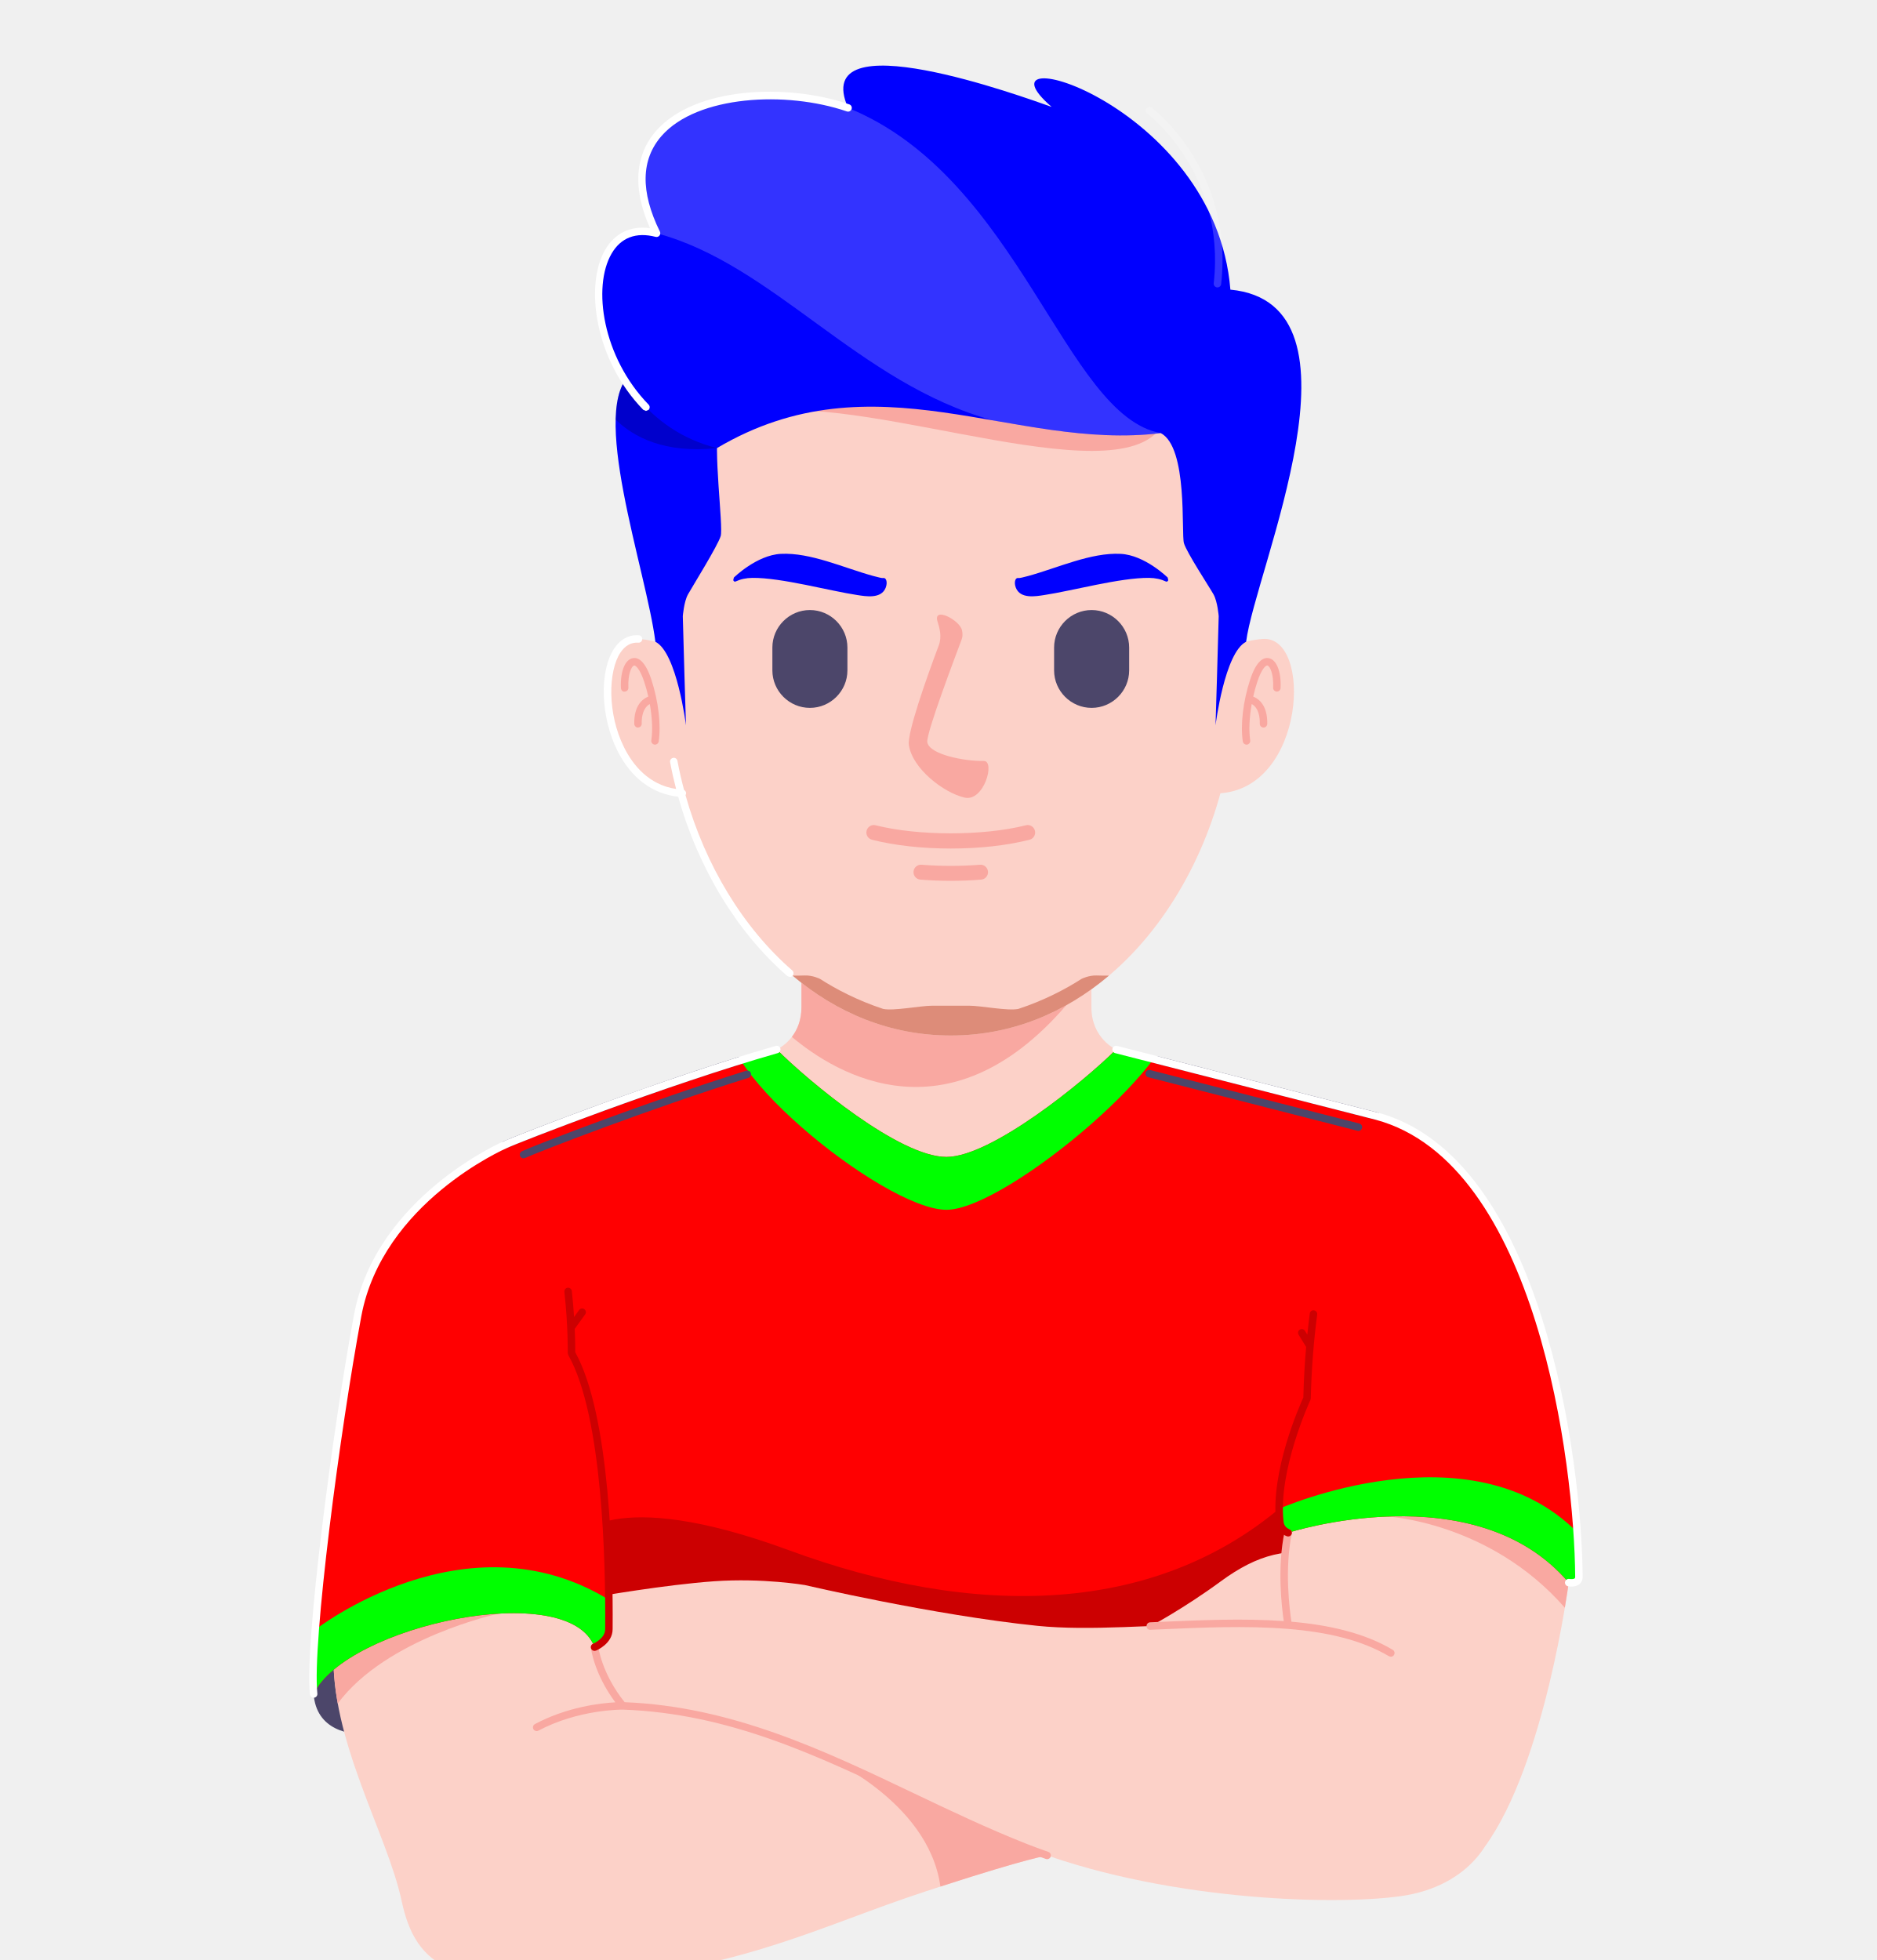
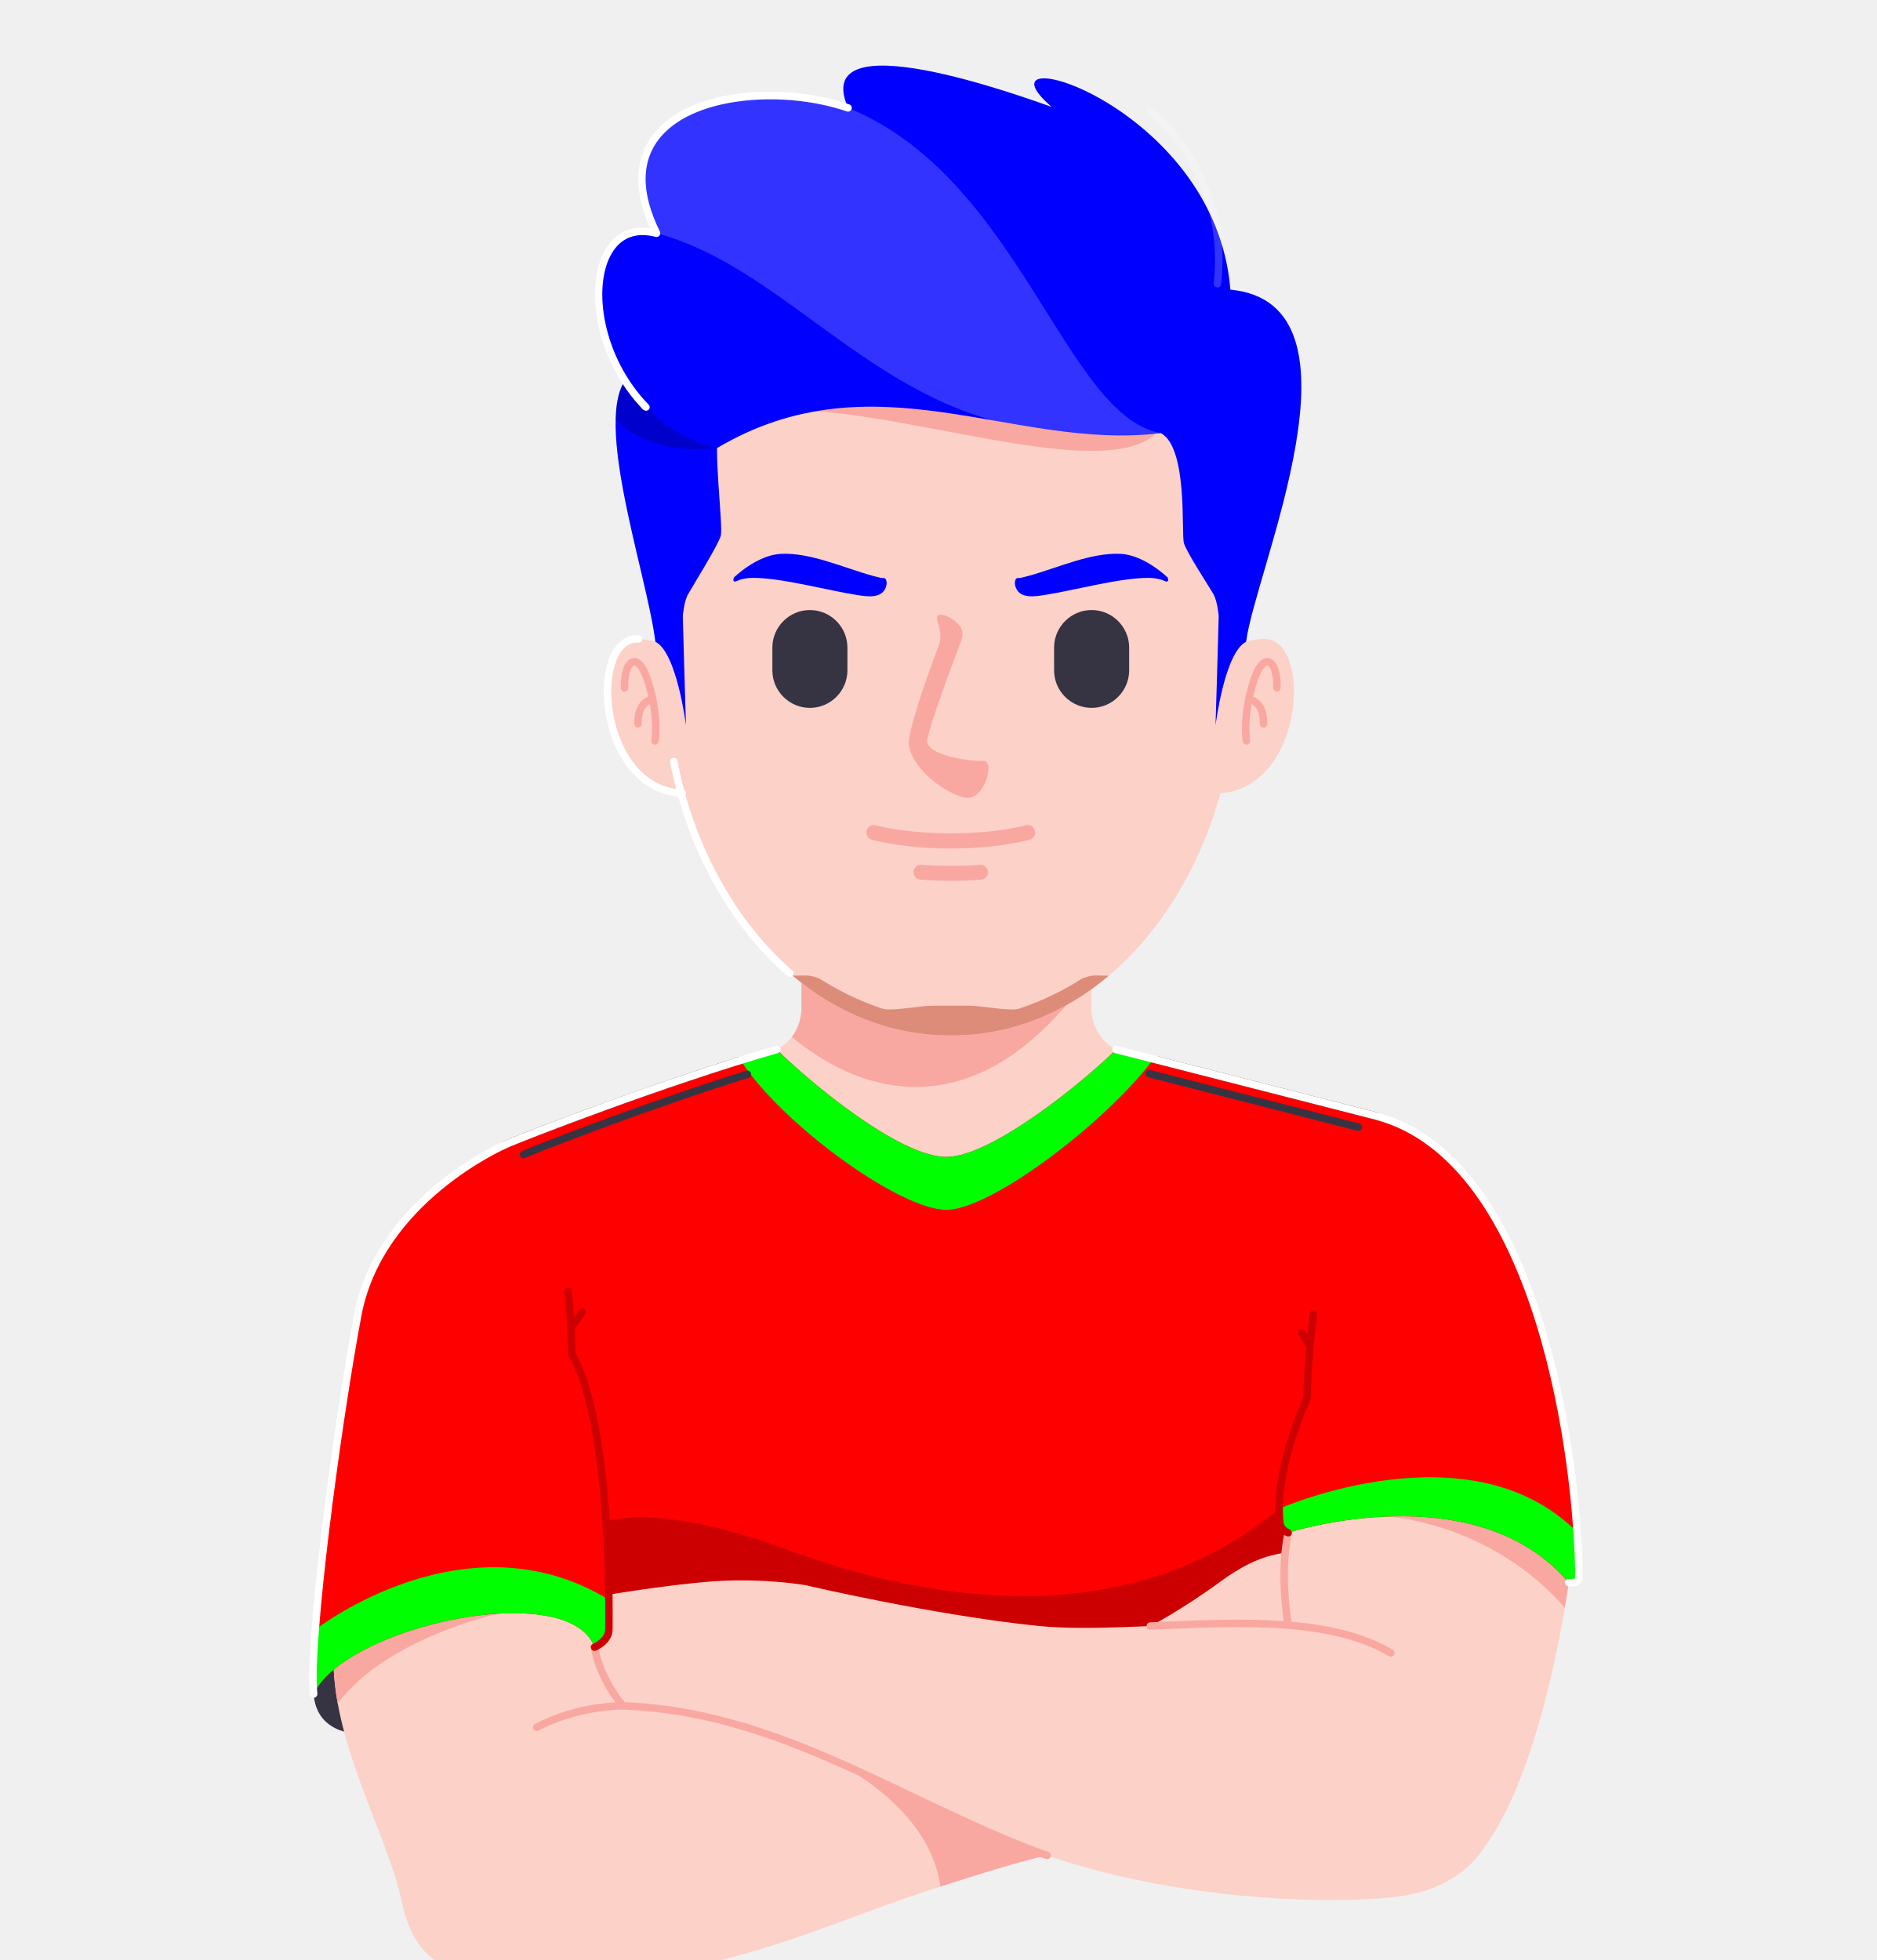
<svg xmlns="http://www.w3.org/2000/svg" width="224" height="234" viewBox="0 0 224 234" fill="none">
  <g clip-path="url(#clip0_1_1358)">
-     <path fill-rule="evenodd" clip-rule="evenodd" d="M44.534 206.995C41.66 207.297 37.743 206.5 37.444 202.241C37.143 197.984 41.522 197.733 41.606 197.865C41.689 197.997 44.716 203.409 44.716 203.523L44.534 206.995Z" fill="#4C466A" />
+     <path fill-rule="evenodd" clip-rule="evenodd" d="M44.534 206.995C41.66 207.297 37.743 206.5 37.444 202.241C37.143 197.984 41.522 197.733 41.606 197.865C41.689 197.997 44.716 203.409 44.716 203.523L44.534 206.995Z" fill="#363343" />
    <path fill-rule="evenodd" clip-rule="evenodd" d="M95.677 145.293H130.295V128.676C132.427 127.971 134.675 127.109 134.675 127.109L133.239 125.299C133.239 125.299 130.295 124.009 130.295 120.248V88.271H95.677V120.248C95.677 124.009 92.732 125.299 92.732 125.299L91.296 127.109C91.296 127.109 93.541 127.971 95.677 128.676V145.293Z" fill="#FCD1C8" />
    <path fill-rule="evenodd" clip-rule="evenodd" d="M95.678 109.952V120.248C95.678 121.845 95.146 122.999 94.534 123.793C99.916 128.315 113.675 136.613 128.015 119.153L106.036 106.296C106.036 106.296 100.295 108.351 95.678 109.952Z" fill="#F9A8A1" />
    <path fill-rule="evenodd" clip-rule="evenodd" d="M60.279 136.679C61.656 136.012 79.59 129.047 92.732 125.299C96.57 129.127 107.354 138.124 112.984 138.124C118.348 138.124 129.402 129.127 133.239 125.299L164.339 133.252V195.032L163.31 206.867H65.18L60.279 136.679Z" fill="#FF0001" />
    <path fill-rule="evenodd" clip-rule="evenodd" d="M164.339 175.58V195.032L164.102 197.76C154.611 198.831 125.766 202.309 121.472 203.104C118.43 203.667 97.472 205.845 80.696 206.867H65.18L64.156 192.236C66.503 187.611 68.766 183.679 68.766 183.679C68.766 183.679 72.636 177.139 94.223 185.093C115.808 193.049 138.536 193.485 154.66 178.4C159.266 174.092 162.331 173.801 164.339 175.58Z" fill="#CC0001" />
    <path fill-rule="evenodd" clip-rule="evenodd" d="M96.084 189.236C96.084 189.236 91.079 188.377 85.263 188.783C79.448 189.189 71.2 190.631 71.2 190.631L68.27 195.544L71.336 205.101C71.336 205.101 74.716 206.588 76.383 205.46C78.049 204.333 96.579 194.373 96.084 189.236Z" fill="#FCD1C8" />
    <path fill-rule="evenodd" clip-rule="evenodd" d="M70.978 196.651C70.978 196.651 71.381 200.055 74.354 203.661L82.74 201.224L110.867 202.937L125.042 221.528C125.042 221.528 122.766 221.777 110.418 225.835C98.066 229.892 88.87 234.94 71.47 236.293C54.072 237.645 49.654 234.94 47.941 226.917C46.228 218.892 39.378 207.716 39.828 196.988C40.278 186.26 57.677 186.168 57.677 186.168C57.677 186.168 71.289 188.241 70.978 196.651Z" fill="#FCD1C8" />
    <path fill-rule="evenodd" clip-rule="evenodd" d="M112.651 205.277L125.042 221.528C125.042 221.528 122.995 221.755 112.267 225.231C110.832 214.804 97.983 209.492 97.983 209.492L111.18 204.932C111.683 205.045 112.172 205.161 112.651 205.277Z" fill="#F9A8A1" />
    <path fill-rule="evenodd" clip-rule="evenodd" d="M40.322 203.376C39.937 201.247 39.739 199.109 39.828 196.988C40.156 189.164 49.498 186.997 54.532 186.397L59.516 192.647C59.516 192.647 46.149 195.527 40.322 203.376Z" fill="#F9A8A1" />
    <path fill-rule="evenodd" clip-rule="evenodd" d="M134.124 196.085L137.382 194.127C137.382 194.127 141.335 192.028 145.752 188.783C150.171 185.537 153.866 184.636 158.555 185.719C163.243 186.799 164.339 192.299 164.339 192.299C164.339 192.299 161.17 200.411 158.284 199.059C155.399 197.708 134.124 196.085 134.124 196.085Z" fill="#FCD1C8" />
    <path fill-rule="evenodd" clip-rule="evenodd" d="M187.273 188.944C187.273 188.944 184.475 210.473 177.331 220.364L153.792 194.033C153.792 194.033 152.704 188.111 153.781 182.995C154.86 177.877 154.86 177.877 154.86 177.877C154.86 177.877 175.775 174.179 176.765 174.721C177.757 175.263 187.224 183.375 187.273 188.944Z" fill="#FCD1C8" />
    <path fill-rule="evenodd" clip-rule="evenodd" d="M187.274 188.944C187.274 188.944 187.126 190.077 186.812 191.943C177.858 181.689 165.64 181.055 165.64 181.055L169.462 175.471C173.255 174.907 176.396 174.519 176.766 174.721C177.758 175.263 187.224 183.375 187.274 188.944Z" fill="#F9A8A1" />
    <path fill-rule="evenodd" clip-rule="evenodd" d="M188.492 188.224C188.38 171.381 182.718 138.192 164.339 133.252C164.339 133.252 156.579 144.411 156.036 166.947C156.036 166.947 152.071 175.423 152.792 181.732C152.792 181.732 152.836 182.633 153.782 182.995C153.782 182.995 176.094 175.781 187.274 188.944C187.274 188.944 188.512 189.192 188.492 188.224Z" fill="#FF0001" />
    <path fill-rule="evenodd" clip-rule="evenodd" d="M188.492 188.224C188.482 186.604 188.419 184.829 188.299 182.944C175.506 170.029 152.727 180.119 152.704 180.128C152.704 180.673 152.732 181.211 152.792 181.732C152.792 181.732 152.836 182.633 153.782 182.995C153.782 182.995 176.094 175.781 187.272 188.944C187.272 188.944 188.512 189.192 188.492 188.224Z" fill="#00FF00" />
    <path fill-rule="evenodd" clip-rule="evenodd" d="M60.279 136.679C60.279 136.679 45.316 143.068 42.7 157.041C40.087 171.013 36.813 196.383 37.444 202.241C41.279 194.104 67.922 188.34 70.978 196.651C70.978 196.651 72.691 195.952 72.691 194.509C72.691 193.067 73.092 170.116 68.225 161.555C68.225 161.555 68.588 141.547 60.279 136.679Z" fill="#FF0001" />
    <path fill-rule="evenodd" clip-rule="evenodd" d="M37.638 194.564C37.374 198.036 37.284 200.763 37.444 202.241C41.279 194.101 67.922 188.34 70.978 196.651C70.978 196.651 72.691 195.952 72.691 194.509C72.691 194.203 72.709 192.912 72.691 190.993C55.594 180.517 37.638 194.564 37.638 194.564Z" fill="#00FF00" />
    <path fill-rule="evenodd" clip-rule="evenodd" d="M96.084 189.236C96.084 189.236 111.498 192.84 123.848 194.104C136.198 195.367 155.402 191.039 166.039 197.348C176.678 203.661 178.842 211.864 178.842 215.559C178.842 219.255 175.594 225.205 167.211 226.379C158.827 227.549 138.274 226.829 122.315 220.517C106.359 214.208 92.295 204.289 74.354 203.661L96.084 189.236Z" fill="#FCD1C8" />
    <path d="M166.039 197.793L165.811 197.731C162.502 195.769 158.364 194.851 153.836 194.477L153.675 194.465C148.796 194.072 143.472 194.305 138.242 194.536L137.342 194.575C137.044 194.591 136.887 194.395 136.875 194.149C136.866 193.903 137.056 193.695 137.303 193.684L138.203 193.645C143.292 193.424 148.466 193.197 153.259 193.539C153.016 191.915 152.447 187.175 153.347 182.903C153.396 182.664 153.632 182.505 153.875 182.559C154.115 182.609 154.268 182.845 154.219 183.087C153.318 187.364 153.968 192.287 154.172 193.611C158.719 194.009 162.886 194.96 166.266 196.965C166.476 197.091 166.547 197.364 166.422 197.575C166.339 197.716 166.191 197.793 166.039 197.793ZM125.011 221.963L124.864 221.939C123.948 221.619 123.042 221.284 122.151 220.932C117.536 219.107 113.022 216.953 108.654 214.872C97.527 209.564 87.016 204.552 74.344 204.107C74.201 204.109 69.073 204.069 64.278 206.617C64.064 206.733 63.792 206.653 63.676 206.435C63.56 206.216 63.643 205.947 63.86 205.833C67.731 203.773 71.714 203.332 73.459 203.237C70.934 199.849 70.553 196.839 70.537 196.705C70.507 196.46 70.681 196.239 70.925 196.211C71.162 196.179 71.391 196.353 71.42 196.599C71.424 196.629 71.84 199.829 74.573 203.223C87.347 203.721 98.372 208.981 109.036 214.067C113.391 216.143 117.892 218.288 122.479 220.104C123.359 220.452 124.252 220.783 125.156 221.096C125.388 221.176 125.511 221.432 125.432 221.664C125.367 221.847 125.196 221.963 125.011 221.963Z" fill="#F9A8A1" />
    <path d="M70.978 197.097C70.804 197.097 70.638 196.993 70.567 196.821C70.475 196.593 70.581 196.333 70.809 196.239C70.823 196.233 72.245 195.631 72.245 194.509L72.248 194.189C72.303 186.871 71.981 169.063 67.838 161.773L67.779 161.545C67.78 161.512 67.831 158.312 67.376 154.231C67.349 153.987 67.527 153.767 67.77 153.737C68.019 153.725 68.234 153.888 68.264 154.132C68.386 155.245 68.475 156.295 68.534 157.236L69.136 156.401C69.279 156.2 69.559 156.156 69.757 156.301C69.956 156.444 70.003 156.723 69.857 156.923L68.611 158.651C68.673 160.088 68.673 161.101 68.672 161.44C72.865 168.98 73.193 186.84 73.138 194.195L73.136 194.509C73.136 196.232 71.227 197.031 71.146 197.064L70.978 197.097Z" fill="#CC0001" />
    <path fill-rule="evenodd" clip-rule="evenodd" d="M88.415 126.588C90.024 129.097 92.662 131.916 95.678 134.557C101.706 139.847 109.23 144.436 112.984 144.436C116.62 144.436 124.099 139.624 130.295 134.181C133.239 131.595 135.894 128.865 137.708 126.443L133.239 125.299C129.402 129.127 118.348 138.124 112.984 138.124C107.354 138.124 96.57 129.127 92.732 125.299C91.339 125.697 89.891 126.129 88.415 126.588Z" fill="#00FF00" />
    <path d="M153.782 183.44L153.624 183.411C152.419 182.952 152.35 181.803 152.347 181.755C151.651 175.687 155.154 167.804 155.594 166.844C155.643 164.809 155.756 162.791 155.928 160.808L155.03 159.353C154.899 159.143 154.964 158.869 155.174 158.739C155.386 158.613 155.659 158.676 155.787 158.885L156.068 159.34C156.156 158.493 156.255 157.652 156.364 156.82C156.396 156.579 156.596 156.4 156.864 156.437C157.108 156.471 157.28 156.695 157.248 156.939C156.82 160.169 156.563 163.541 156.482 166.959L156.44 167.137C156.402 167.221 152.535 175.572 153.235 181.681C153.242 181.771 153.302 182.333 153.94 182.579C154.172 182.667 154.287 182.924 154.198 183.153C154.131 183.332 153.962 183.44 153.782 183.44Z" fill="#CC0001" />
-     <path d="M164.342 133.699L164.23 133.684L138.156 127.016C137.919 126.955 137.775 126.712 137.835 126.473C137.896 126.236 138.135 126.101 138.378 126.152L164.451 132.821C164.69 132.883 164.834 133.124 164.772 133.364C164.722 133.564 164.539 133.699 164.342 133.699ZM162.172 135.012L162.06 135L137.087 128.613C136.85 128.552 136.706 128.309 136.766 128.071C136.826 127.833 137.068 127.695 137.307 127.749L162.282 134.135C162.52 134.197 162.664 134.44 162.603 134.679C162.552 134.88 162.37 135.012 162.172 135.012ZM60.279 137.124C60.115 137.124 59.955 137.032 59.878 136.872C59.771 136.651 59.862 136.385 60.085 136.277C61.399 135.64 75.883 130.031 88.039 126.239C88.276 126.16 88.525 126.296 88.597 126.531C88.672 126.765 88.539 127.016 88.306 127.088C76.185 130.869 61.777 136.447 60.473 137.077L60.279 137.124ZM62.5 138.293C62.337 138.293 62.177 138.203 62.099 138.043C61.993 137.821 62.085 137.555 62.308 137.447C63.573 136.833 77.464 131.455 89.086 127.833C89.319 127.755 89.571 127.889 89.642 128.124C89.716 128.359 89.586 128.611 89.351 128.681C77.766 132.293 63.949 137.64 62.695 138.249L62.5 138.293Z" fill="#4C466A" />
+     <path d="M164.342 133.699L164.23 133.684L138.156 127.016C137.919 126.955 137.775 126.712 137.835 126.473C137.896 126.236 138.135 126.101 138.378 126.152L164.451 132.821C164.69 132.883 164.834 133.124 164.772 133.364C164.722 133.564 164.539 133.699 164.342 133.699ZM162.172 135.012L162.06 135L137.087 128.613C136.85 128.552 136.706 128.309 136.766 128.071C136.826 127.833 137.068 127.695 137.307 127.749L162.282 134.135C162.52 134.197 162.664 134.44 162.603 134.679C162.552 134.88 162.37 135.012 162.172 135.012ZM60.279 137.124C60.115 137.124 59.955 137.032 59.878 136.872C59.771 136.651 59.862 136.385 60.085 136.277C61.399 135.64 75.883 130.031 88.039 126.239C88.276 126.16 88.525 126.296 88.597 126.531C88.672 126.765 88.539 127.016 88.306 127.088C76.185 130.869 61.777 136.447 60.473 137.077L60.279 137.124ZM62.5 138.293C62.337 138.293 62.177 138.203 62.099 138.043C61.993 137.821 62.085 137.555 62.308 137.447C63.573 136.833 77.464 131.455 89.086 127.833C89.319 127.755 89.571 127.889 89.642 128.124C89.716 128.359 89.586 128.611 89.351 128.681C77.766 132.293 63.949 137.64 62.695 138.249L62.5 138.293Z" fill="#363343" />
    <path fill-rule="evenodd" clip-rule="evenodd" d="M147.398 58.9V82.312C147.398 102.044 133.948 123.627 113.503 123.627C93.058 123.627 79.608 102.044 79.608 82.312V58.9C79.608 14.359 147.398 14.359 147.398 58.9Z" fill="#FCD1C8" />
    <path fill-rule="evenodd" clip-rule="evenodd" d="M91.031 49.236C104.39 47.029 135.152 59.911 139.088 50.097C140.368 46.905 104.515 39.997 91.031 49.236Z" fill="#F9A8A1" />
    <path fill-rule="evenodd" clip-rule="evenodd" d="M81.464 94.713C71.143 94.176 70.271 75.883 76.232 76.285C81.194 76.619 82.232 79.783 82.562 81.112C82.891 82.44 81.464 94.713 81.464 94.713Z" fill="#FCD1C8" />
    <path fill-rule="evenodd" clip-rule="evenodd" d="M145.536 94.713C155.858 94.176 156.73 75.883 150.768 76.285C145.807 76.619 144.768 79.783 144.438 81.112C144.111 82.44 145.536 94.713 145.536 94.713Z" fill="#FCD1C8" />
    <path fill-rule="evenodd" clip-rule="evenodd" d="M114.843 75.236C114.93 75.607 114.927 76.015 114.815 76.312C114.034 78.413 110.595 87.432 110.698 88.596C110.922 90.087 115.19 90.897 117.444 90.851C118.844 90.823 117.472 95.756 115.156 95.223C112.688 94.659 108.924 91.796 108.5 88.94C108.295 87.564 110.479 81.281 112.075 77.041C112.483 75.952 112.134 74.888 111.918 74.191C111.364 72.367 114.56 74.011 114.843 75.236Z" fill="#F9A8A1" />
    <path d="M148.808 88.899C148.591 88.899 148.402 88.741 148.367 88.52C148.071 86.533 148.404 83.719 149.235 81.167C149.998 78.833 150.87 78.461 151.464 78.577C152.399 78.747 152.967 80.179 152.878 82.14C152.867 82.38 152.67 82.567 152.432 82.567L152.415 82.565C152.168 82.555 151.976 82.347 151.988 82.101C152.063 80.435 151.591 79.505 151.306 79.453C151.158 79.412 150.639 79.736 150.083 81.445C149.899 82.005 149.742 82.584 149.611 83.164C150.263 83.427 151.328 84.193 151.286 86.419C151.28 86.664 151.071 86.88 150.831 86.856C150.586 86.851 150.388 86.647 150.394 86.4C150.424 84.856 149.839 84.271 149.431 84.052C149.146 85.651 149.074 87.207 149.251 88.388C149.286 88.632 149.119 88.857 148.875 88.895L148.808 88.899Z" fill="#F9A8A1" />
    <path d="M78.195 88.899L78.129 88.895C77.886 88.857 77.718 88.629 77.755 88.388C77.932 87.207 77.86 85.651 77.575 84.055C77.165 84.276 76.581 84.861 76.61 86.4C76.615 86.647 76.42 86.851 76.173 86.856C75.951 86.887 75.725 86.664 75.719 86.419C75.676 84.193 76.743 83.427 77.395 83.164C77.266 82.584 77.107 82.005 76.923 81.445C76.366 79.736 75.823 79.412 75.701 79.453C75.415 79.505 74.943 80.435 75.017 82.101C75.029 82.347 74.838 82.555 74.592 82.565C74.33 82.628 74.138 82.388 74.128 82.14C74.039 80.179 74.607 78.747 75.542 78.577C76.143 78.461 77.008 78.833 77.771 81.167C78.602 83.719 78.932 86.535 78.636 88.52C78.603 88.741 78.413 88.899 78.195 88.899Z" fill="#F9A8A1" />
-     <path fill-rule="evenodd" clip-rule="evenodd" d="M130.318 72.831H130.32C132.783 72.831 134.8 74.845 134.8 77.309V80.035C134.8 82.497 132.783 84.512 130.32 84.512H130.318C127.855 84.512 125.839 82.497 125.839 80.035V77.309C125.839 74.845 127.855 72.831 130.318 72.831Z" fill="#4C466A" />
-     <path fill-rule="evenodd" clip-rule="evenodd" d="M96.686 72.831H96.688C99.148 72.831 101.166 74.845 101.166 77.309V80.035C101.166 82.497 99.148 84.512 96.688 84.512H96.686C94.223 84.512 92.207 82.497 92.207 80.035V77.309C92.207 74.845 94.223 72.831 96.686 72.831Z" fill="#4C466A" />
+     <path fill-rule="evenodd" clip-rule="evenodd" d="M130.318 72.831H130.32C132.783 72.831 134.8 74.845 134.8 77.309V80.035C134.8 82.497 132.783 84.512 130.32 84.512H130.318C127.855 84.512 125.839 82.497 125.839 80.035V77.309C125.839 74.845 127.855 72.831 130.318 72.831Z" fill="#363343" />
+     <path fill-rule="evenodd" clip-rule="evenodd" d="M96.686 72.831H96.688C99.148 72.831 101.166 74.845 101.166 77.309V80.035C101.166 82.497 99.148 84.512 96.688 84.512H96.686C94.223 84.512 92.207 82.497 92.207 80.035V77.309C92.207 74.845 94.223 72.831 96.686 72.831Z" fill="#363343" />
    <path d="M113.503 101.304C110.055 101.304 106.805 100.94 104.099 100.255C103.623 100.133 103.333 99.649 103.456 99.172C103.576 98.695 104.073 98.399 104.536 98.528C109.596 99.812 117.427 99.809 122.467 98.528C122.937 98.399 123.429 98.695 123.549 99.171C123.672 99.649 123.383 100.133 122.907 100.255C120.205 100.94 116.955 101.304 113.503 101.304Z" fill="#F9A8A1" />
    <path d="M113.503 105.159C112.273 105.159 111.052 105.109 109.872 105.015C109.383 104.977 109.019 104.548 109.058 104.056C109.096 103.564 109.536 103.195 110.016 103.239C112.281 103.419 114.73 103.419 116.99 103.239C117.468 103.191 117.909 103.564 117.948 104.056C117.988 104.548 117.623 104.977 117.133 105.015C115.953 105.109 114.732 105.159 113.503 105.159Z" fill="#F9A8A1" />
    <path fill-rule="evenodd" clip-rule="evenodd" d="M146.885 34.58C164.153 36.227 149.848 68.04 148.763 76.619C146.193 77.897 145.112 86.591 145.112 86.591C145.112 86.591 145.458 75.363 145.49 73.567C145.49 73.567 145.36 71.831 144.869 70.959C144.383 70.087 141.682 65.992 141.342 64.856C140.998 63.704 141.844 53.4 138.568 51.705C138.307 51.568 145.185 34.737 146.885 34.58Z" fill="#0000FF" />
    <path fill-rule="evenodd" clip-rule="evenodd" d="M121.265 70.147C121.204 69.989 121.17 69.828 121.159 69.684C121.148 69.523 121.166 69.375 121.207 69.264C121.279 69.075 121.404 68.976 121.572 69.011C121.691 69.036 122.145 68.932 122.76 68.763C126.299 67.791 130.24 65.943 133.787 66.124C136.672 66.271 139.391 68.948 139.399 68.955L139.468 69.265C139.425 69.405 139.303 69.477 139.19 69.424C138.594 69.148 137.951 69 137.18 68.992C133.755 68.952 127.913 70.557 124.663 71.041C123.664 71.192 121.797 71.544 121.265 70.147Z" fill="#0000FF" />
    <path fill-rule="evenodd" clip-rule="evenodd" d="M105.742 70.147C105.802 69.989 105.836 69.828 105.846 69.684C105.858 69.523 105.84 69.375 105.799 69.264C105.727 69.075 105.602 68.976 105.432 69.011C105.315 69.036 104.86 68.932 104.246 68.763C100.708 67.791 96.766 65.943 93.219 66.124C90.334 66.271 87.615 68.948 87.607 68.955H87.608L87.538 69.265C87.58 69.405 87.703 69.477 87.815 69.424C88.41 69.148 89.055 69 89.826 68.992C93.251 68.952 99.094 70.557 102.343 71.041C103.344 71.192 105.208 71.544 105.742 70.147Z" fill="#0000FF" />
    <path fill-rule="evenodd" clip-rule="evenodd" d="M129.104 116.872H129.102C127.25 118.069 124.622 119.452 121.571 120.452C120.283 120.716 117.156 120.069 115.696 120.069C114.235 120.069 113.503 120.069 113.503 120.069C113.503 120.069 112.771 120.069 111.31 120.069C109.85 120.069 106.723 120.716 105.434 120.452C102.384 119.452 99.758 118.069 97.902 116.872H97.9C97.848 116.845 97.014 116.428 96.087 116.46C95.638 116.479 95.082 116.479 94.62 116.476C99.832 120.889 106.224 123.627 113.503 123.627C120.782 123.627 127.172 120.889 132.386 116.476C131.924 116.479 131.368 116.479 130.918 116.46C129.992 116.428 129.156 116.845 129.104 116.872Z" fill="#DD8C79" />
    <path fill-rule="evenodd" clip-rule="evenodd" d="M75.498 44.481C70.11 48.391 77.156 68.04 78.241 76.619C80.81 77.897 81.892 86.591 81.892 86.591C81.892 86.591 81.547 75.363 81.514 73.567C81.514 73.567 81.646 71.831 82.134 70.959C82.62 70.087 85.696 65.143 86.035 64.005C86.38 62.853 85.068 53.377 85.843 50.784C85.927 50.503 77.198 44.637 75.498 44.481Z" fill="#0000FF" />
    <path fill-rule="evenodd" clip-rule="evenodd" d="M75.498 44.481C74.126 45.479 73.56 47.497 73.498 50.097C75.612 52.159 79.326 54.173 85.594 53.495C85.596 52.351 85.664 51.383 85.843 50.784C85.927 50.503 77.198 44.637 75.498 44.481Z" fill="black" fill-opacity="0.2" />
    <path fill-rule="evenodd" clip-rule="evenodd" d="M85.594 53.495C104.456 42.336 121.044 53.875 138.568 51.705L142.422 48.64L146.886 34.58C145.076 12.204 115.506 4.08 125.546 12.763C122.307 11.624 96.544 2.191 101.244 12.883C89.778 8.952 70.794 12.429 78.381 27.848C67.503 25.02 69.155 49.417 85.594 53.495Z" fill="#0000FF" />
    <path fill-rule="evenodd" clip-rule="evenodd" d="M138.568 51.705C127.088 49.627 121.763 21.216 101.244 12.883C89.778 8.952 70.794 12.429 78.381 27.848C92.335 31.555 102.499 45.779 118.49 50.179C121.29 50.664 124.08 51.157 126.876 51.505C130.751 51.988 134.638 52.191 138.568 51.705Z" fill="white" fill-opacity="0.2" />
    <path d="M145.339 34.315L145.291 34.312C145.047 34.284 144.87 34.064 144.896 33.82C146.36 20.649 137.063 13.648 136.97 13.577C136.771 13.433 136.727 13.153 136.874 12.955C137.019 12.755 137.298 12.713 137.496 12.861C137.594 12.933 147.303 20.243 145.783 33.919C145.758 34.145 145.564 34.315 145.339 34.315Z" fill="white" fill-opacity="0.2" />
    <path d="M77.112 49.061L76.793 48.927C71.019 42.993 69.76 34.099 72.243 29.828C73.411 27.82 75.289 26.93 77.602 27.239C74.98 21.336 76.517 17.676 78.327 15.621C82.951 10.372 93.896 9.893 101.388 12.46C101.62 12.541 101.746 12.793 101.664 13.025C101.586 13.257 101.331 13.386 101.099 13.303C93.85 10.815 83.235 11.393 78.995 16.211C76.508 19.036 76.435 22.886 78.78 27.652C78.856 27.807 78.835 27.995 78.725 28.13C78.615 28.265 78.436 28.323 78.269 28.279C75.936 27.675 74.122 28.367 73.013 30.276C70.691 34.271 71.935 42.659 77.432 48.307C77.604 48.484 77.599 48.765 77.423 48.937L77.112 49.061ZM94.285 116.637L93.992 116.528C87.981 111.307 83.358 103.659 80.963 95.119C77.899 94.793 75.343 92.876 73.731 89.676C71.698 85.643 71.516 80.148 73.321 77.427C74.063 76.309 75.085 75.763 76.26 75.84C76.505 75.856 76.693 76.07 76.675 76.315C76.659 76.56 76.451 76.752 76.202 76.728C75.344 76.672 74.626 77.072 74.063 77.919C72.62 80.095 72.462 85.176 74.527 89.276C75.542 91.292 77.423 93.703 80.712 94.191C80.44 93.14 80.2 92.078 79.998 91.004C79.951 90.763 80.109 90.531 80.352 90.484C80.602 90.429 80.826 90.597 80.872 90.838C81.095 92.01 81.36 93.171 81.667 94.316C81.817 94.392 81.918 94.555 81.908 94.736L81.841 94.95C84.195 103.295 88.711 110.76 94.579 115.856C94.763 116.016 94.783 116.299 94.623 116.484C94.534 116.585 94.409 116.637 94.285 116.637Z" fill="white" />
    <path d="M187.598 189.419C187.386 189.419 187.223 189.389 187.187 189.381C186.946 189.333 186.79 189.1 186.838 188.859C186.884 188.616 187.12 188.468 187.36 188.507C187.544 188.541 187.868 188.539 187.987 188.439C188.004 188.424 188.05 188.385 188.047 188.233C187.958 174.813 183.503 138.864 164.224 133.681L133.128 125.731C132.89 125.668 132.747 125.427 132.807 125.188C132.867 124.951 133.104 124.815 133.35 124.867L164.45 132.821C184.271 138.149 188.847 174.619 188.938 188.223C188.948 188.693 188.738 188.972 188.559 189.121C188.268 189.363 187.888 189.419 187.598 189.419ZM37.444 202.688C37.219 202.688 37.027 202.517 37 202.291C36.352 196.264 39.721 170.549 42.264 156.957C44.891 142.915 59.952 136.333 60.103 136.268C61.469 135.607 79.347 128.653 92.609 124.871C92.85 124.804 93.091 124.94 93.162 125.176C93.23 125.413 93.091 125.66 92.855 125.727C79.636 129.497 61.849 136.413 60.473 137.08C60.305 137.151 45.677 143.555 43.138 157.121C40.607 170.661 37.246 196.24 37.887 202.195C37.913 202.44 37.736 202.659 37.493 202.685L37.444 202.688Z" fill="white" />
  </g>
  <defs>
    <clipPath id="clip0_1_1358">
      <rect width="224" height="234" fill="white" />
    </clipPath>
  </defs>
</svg>
